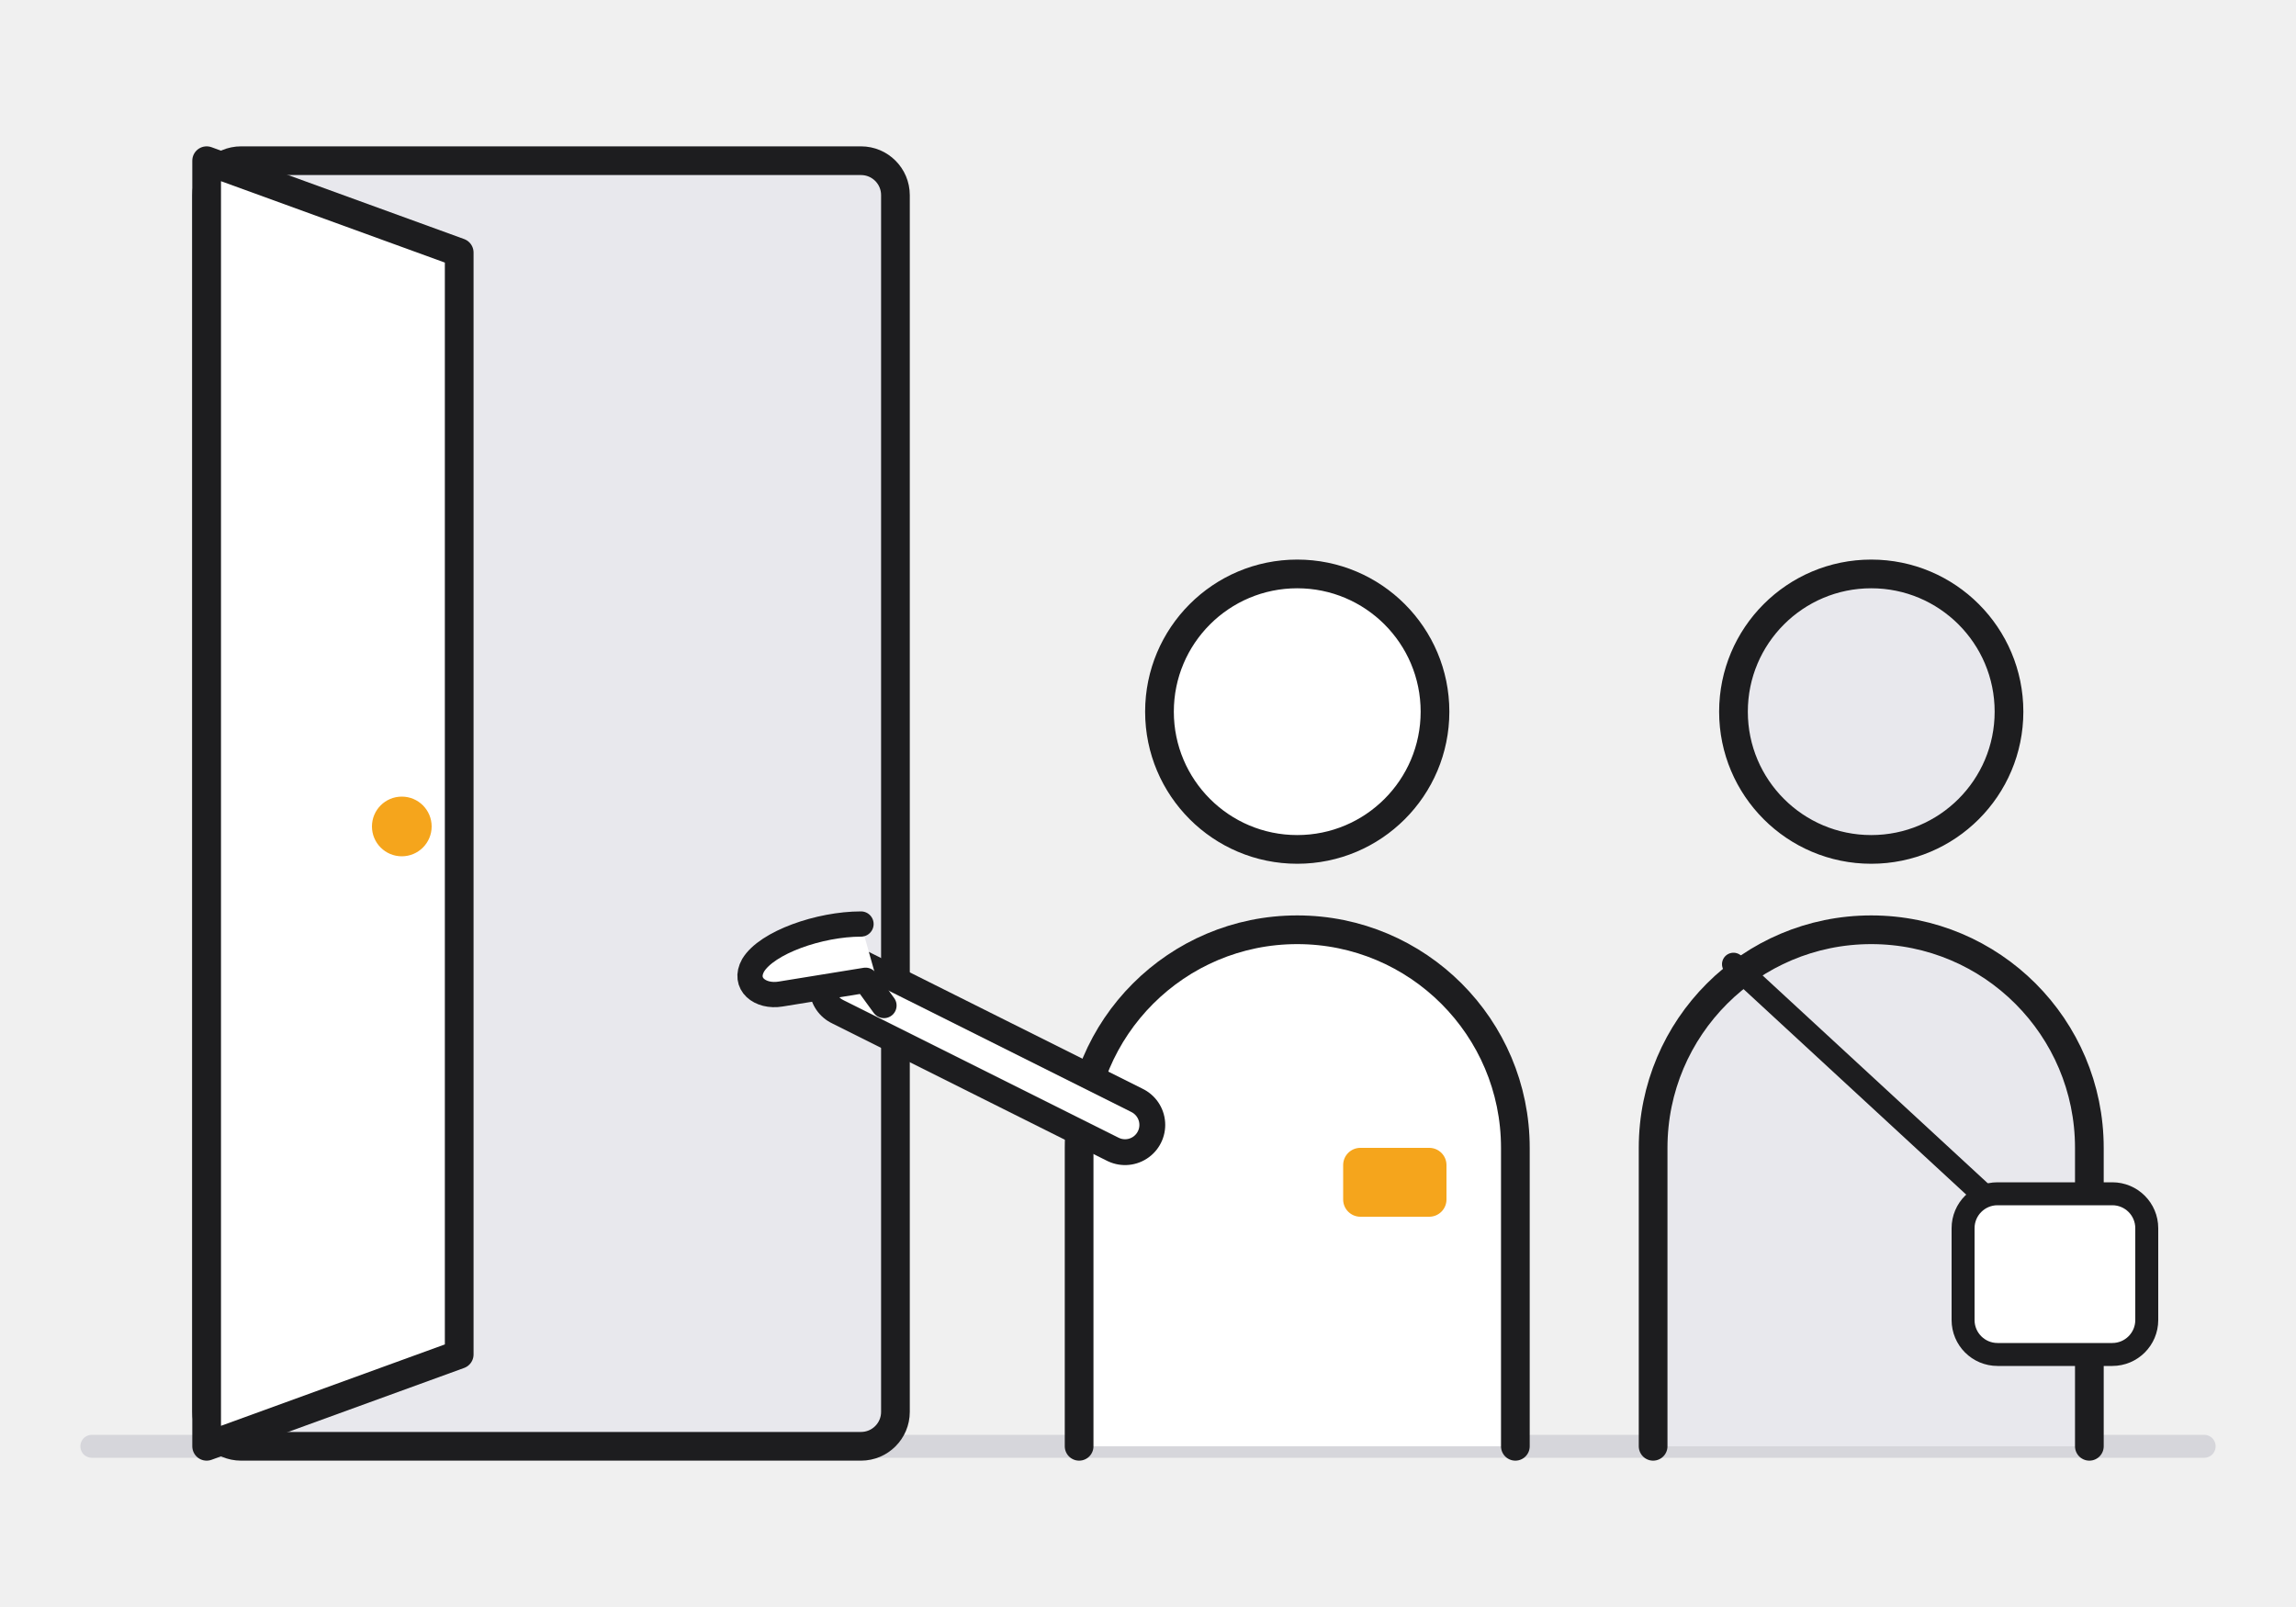
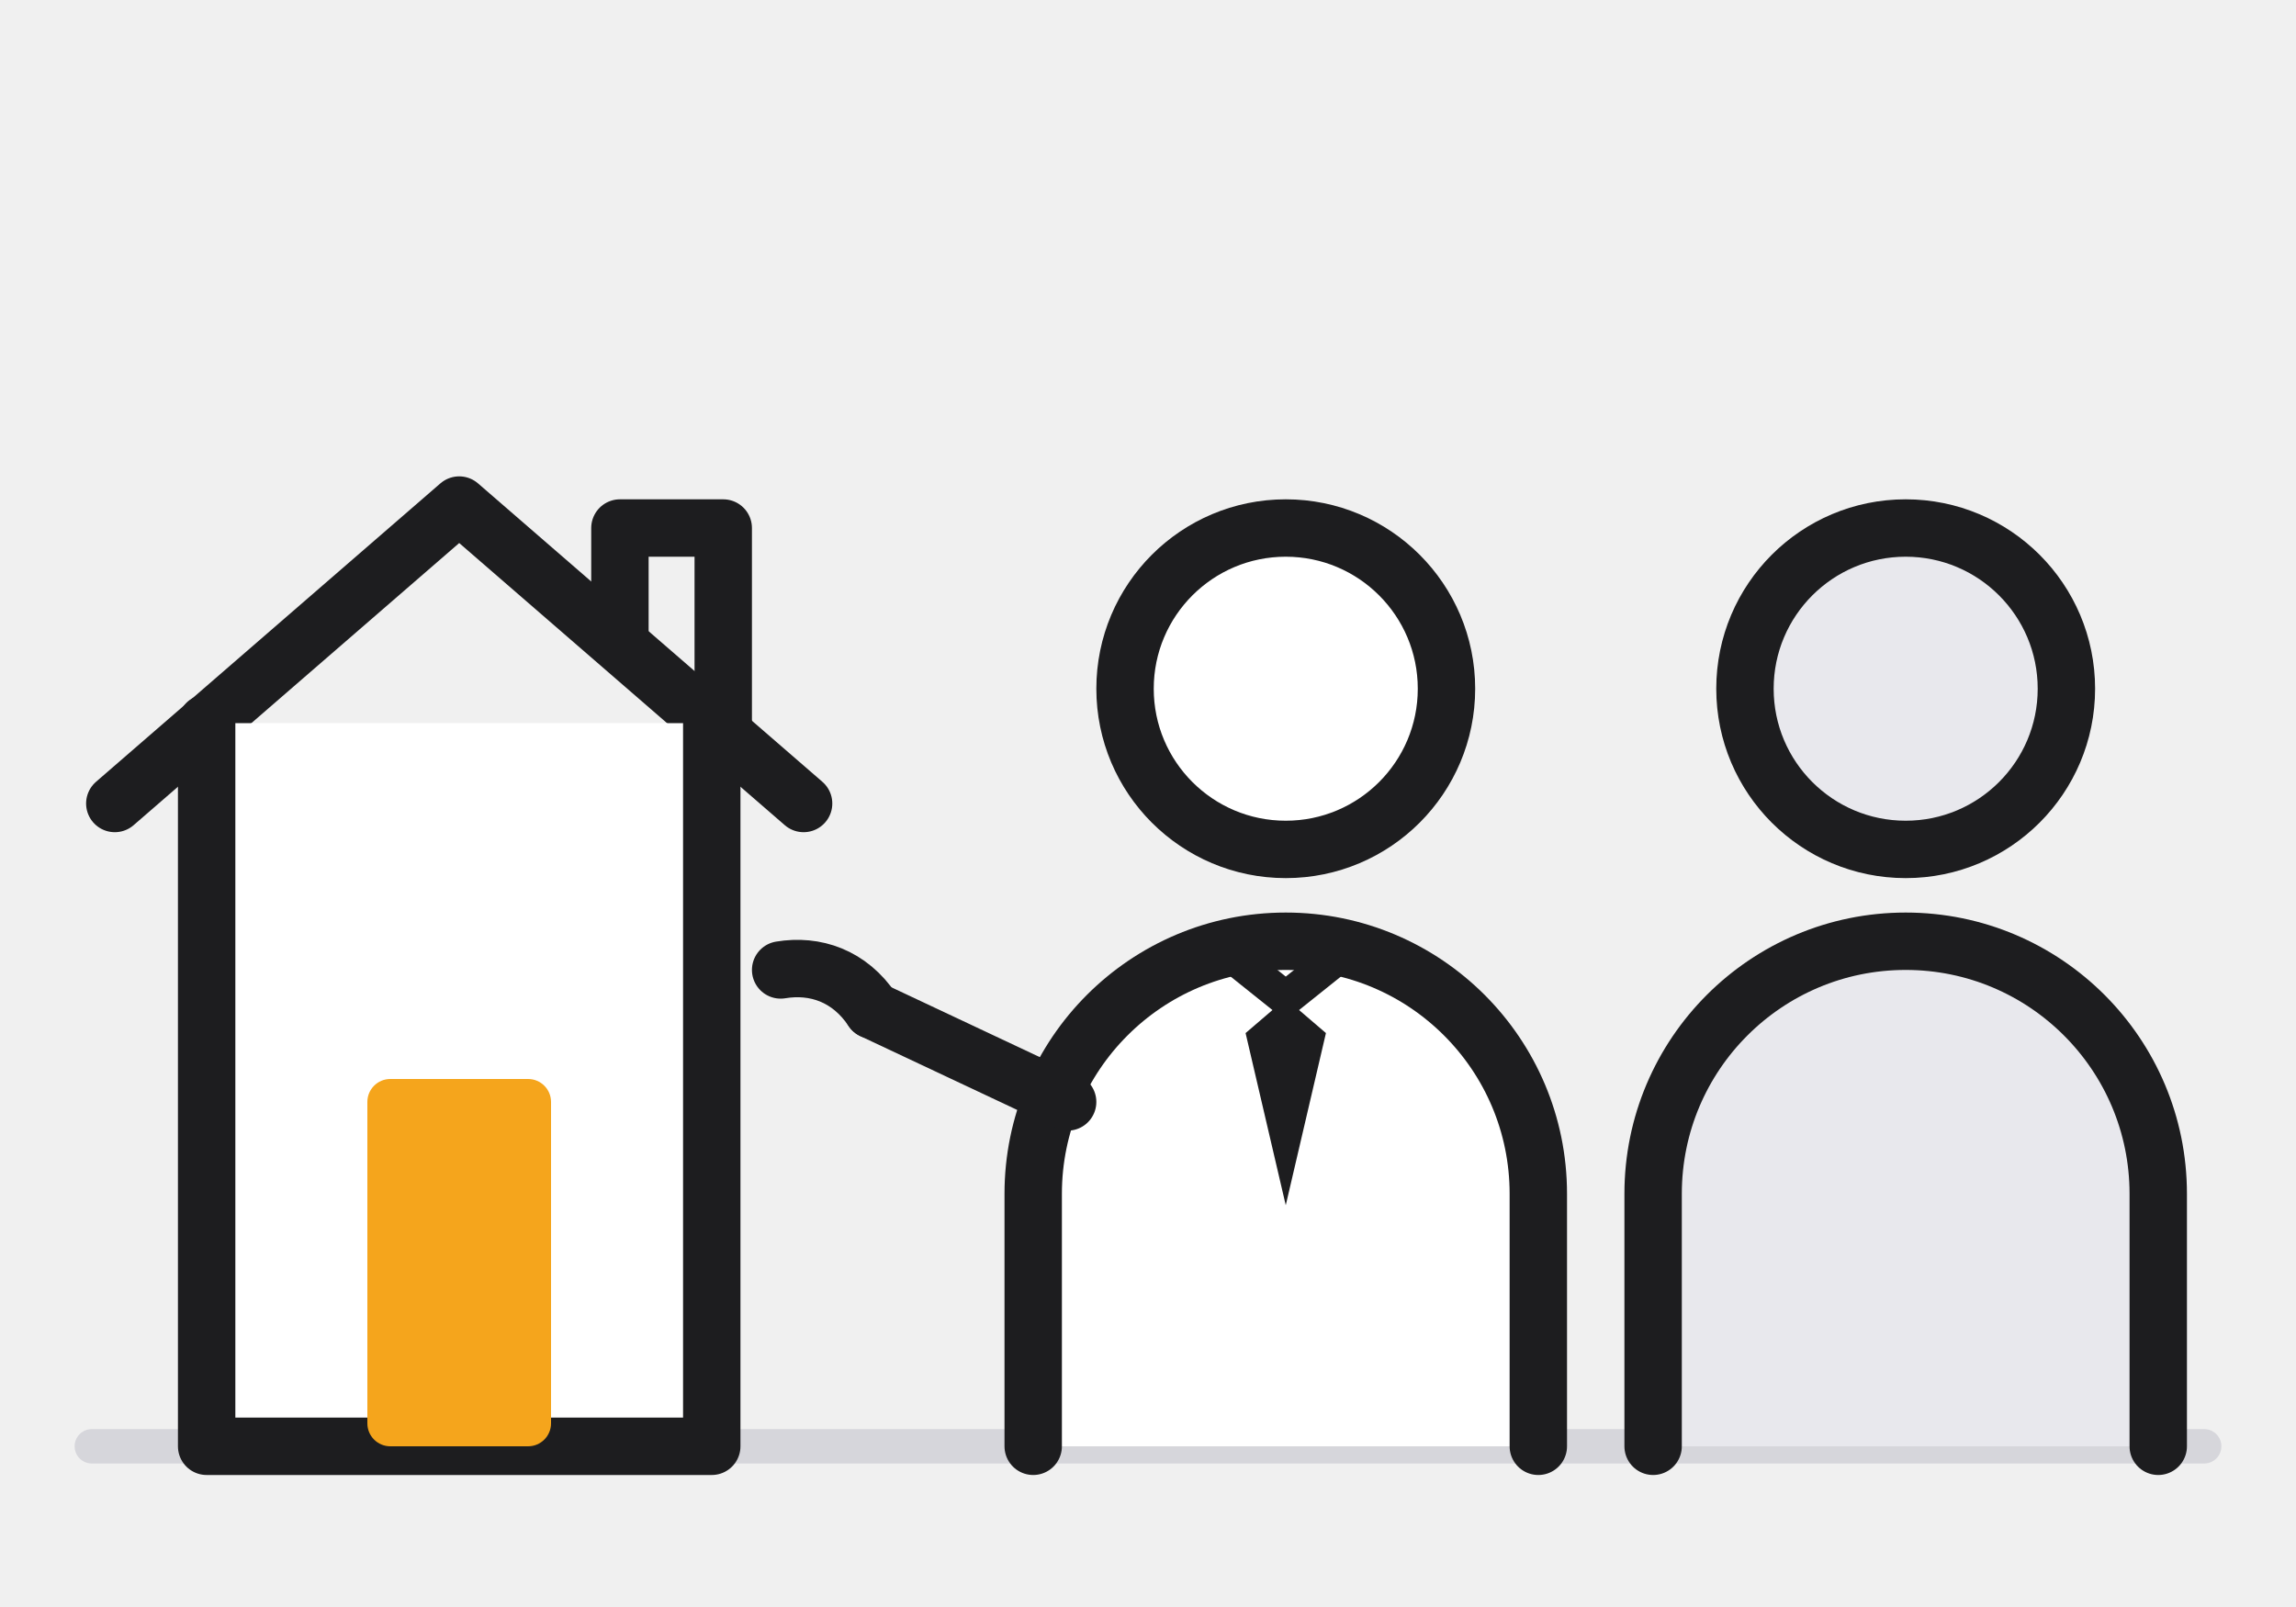
<svg xmlns="http://www.w3.org/2000/svg" width="200" height="140" viewBox="0 0 200 140" fill="none" stroke-linecap="round" stroke-linejoin="round">
-   <line x1="8" y1="126" x2="192" y2="126" stroke="#d6d6db" stroke-width="2" />
-   <rect x="18" y="14" width="60" height="112" rx="3" fill="#e8e8ed" stroke="#1d1d1f" stroke-width="2.5" />
-   <path d="M18 14 40 22v96l-22 8z" fill="#ffffff" stroke="#1d1d1f" stroke-width="2.5" />
-   <circle cx="35" cy="72" r="2.6" fill="#f5a51c" />
-   <path d="M94 126v-26a19 19 0 0 1 38 0v26" fill="#ffffff" stroke="#1d1d1f" stroke-width="2.5" />
-   <path d="M98 98 74 86" stroke="#1d1d1f" stroke-width="7" />
-   <path d="M98 98 74 86" stroke="#ffffff" stroke-width="2.5" />
-   <path d="M75 80.5c-3.6 0-8.2 1.6-9.4 3.6-.9 1.6.6 2.8 2.4 2.5l7.4-1.2 1.6 2.2" fill="#ffffff" stroke="#1d1d1f" stroke-width="2.2" />
-   <circle cx="113" cy="62" r="12" fill="#ffffff" stroke="#1d1d1f" stroke-width="2.5" />
-   <rect x="117" y="100" width="9" height="6" rx="1.5" fill="#f5a51c" />
-   <path d="M144 126v-26a19 19 0 0 1 38 0v26" fill="#e8e8ed" stroke="#1d1d1f" stroke-width="2.5" />
-   <circle cx="163" cy="62" r="12" fill="#e8e8ed" stroke="#1d1d1f" stroke-width="2.5" />
-   <path d="M151 84 177 108" stroke="#1d1d1f" stroke-width="2" />
-   <rect x="171" y="104" width="16" height="14" rx="3" fill="#ffffff" stroke="#1d1d1f" stroke-width="2" />
+   <line x1="8" y1="126" x2="192" y2="126" stroke="#d6d6db" stroke-width="3" />
+   <path d="M10 70 40 44 70 70" stroke="#1d1d1f" stroke-width="5" />
+   <path d="M54 56V46h9v18" stroke="#1d1d1f" stroke-width="5" />
+   <path d="M18 63v63h44V63" fill="#ffffff" stroke="#1d1d1f" stroke-width="5" />
+   <rect x="32" y="94" width="16" height="32" rx="2" fill="#f5a51c" />
+   <circle cx="112" cy="60" r="14" fill="#ffffff" stroke="#1d1d1f" stroke-width="5" />
+   <path d="M90 126v-22a22 22 0 0 1 44 0v22" fill="#ffffff" stroke="#1d1d1f" stroke-width="5" />
+   <path d="M107 83l5 4 5-4" stroke="#1d1d1f" stroke-width="3" />
+   <path d="M112 87l-3.5 3 3.5 15 3.5-15z" fill="#1d1d1f" />
+   <path d="M93 96 76 88" stroke="#1d1d1f" stroke-width="5" />
+   <path d="M76 88c-2-3-5-4-8-3.5" stroke="#1d1d1f" stroke-width="5" />
+   <circle cx="166" cy="60" r="14" fill="#e8e8ed" stroke="#1d1d1f" stroke-width="5" />
+   <path d="M144 126v-22a22 22 0 0 1 44 0v22" fill="#e8e8ed" stroke="#1d1d1f" stroke-width="5" />
</svg>
